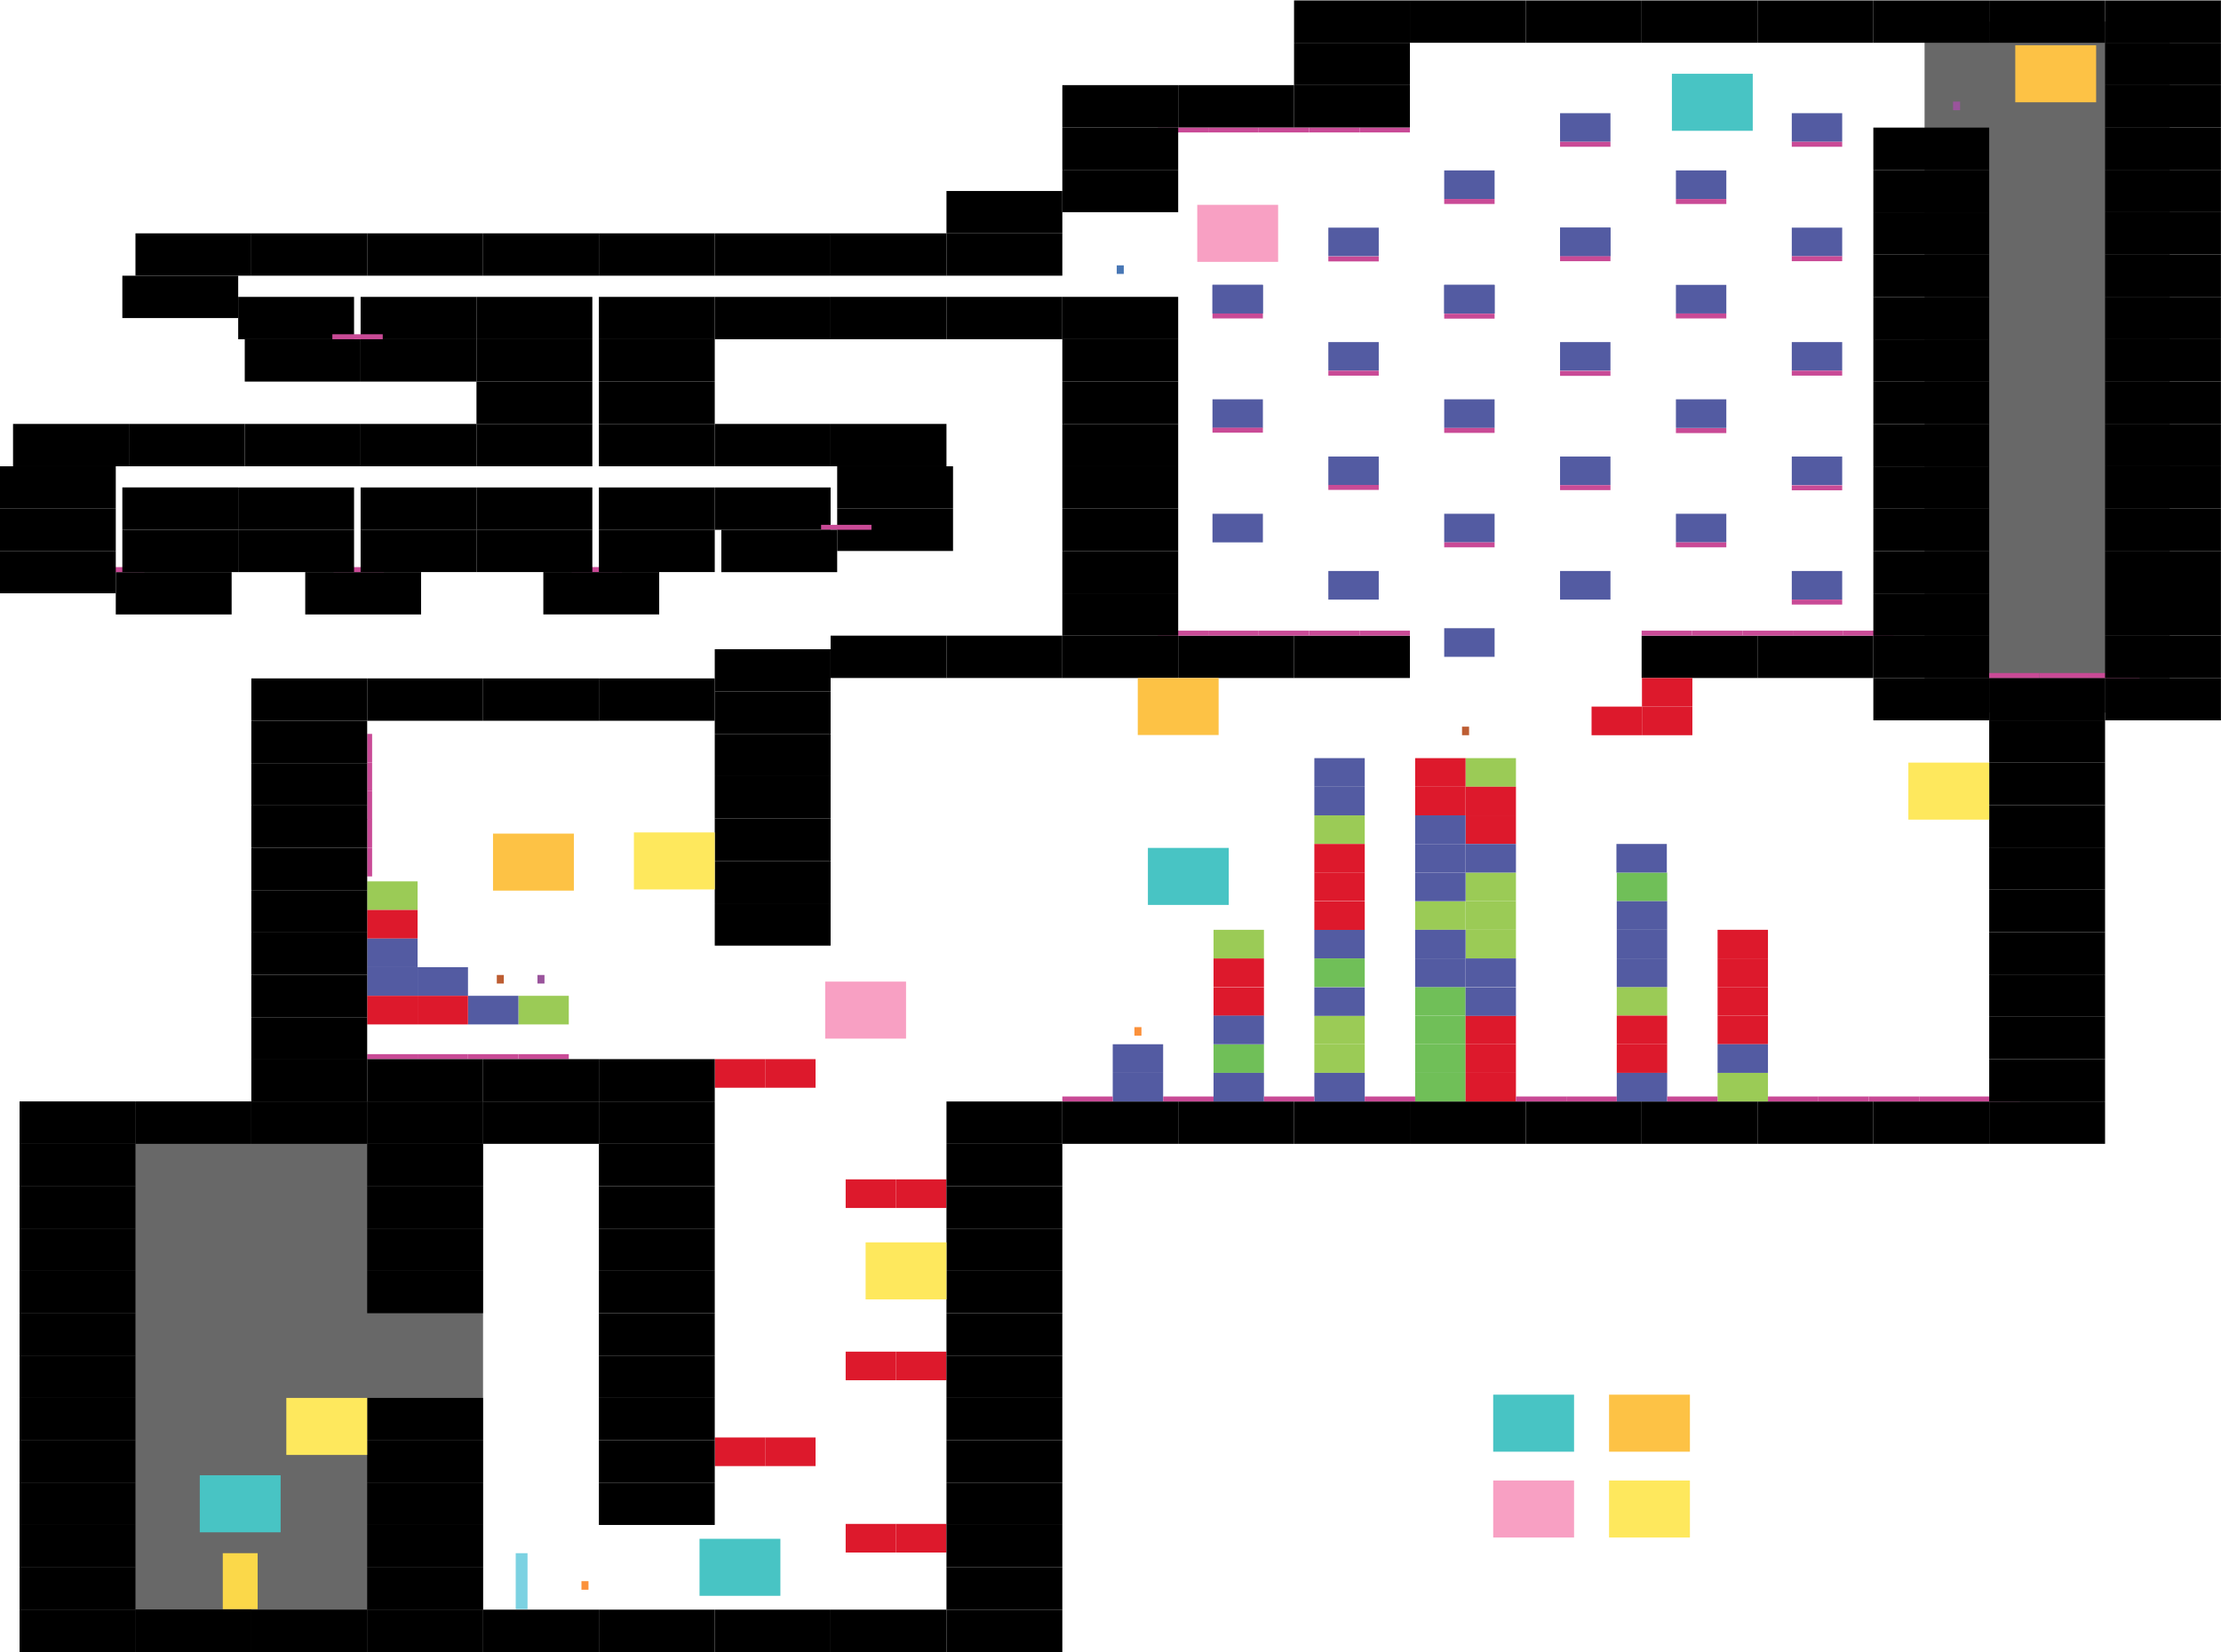
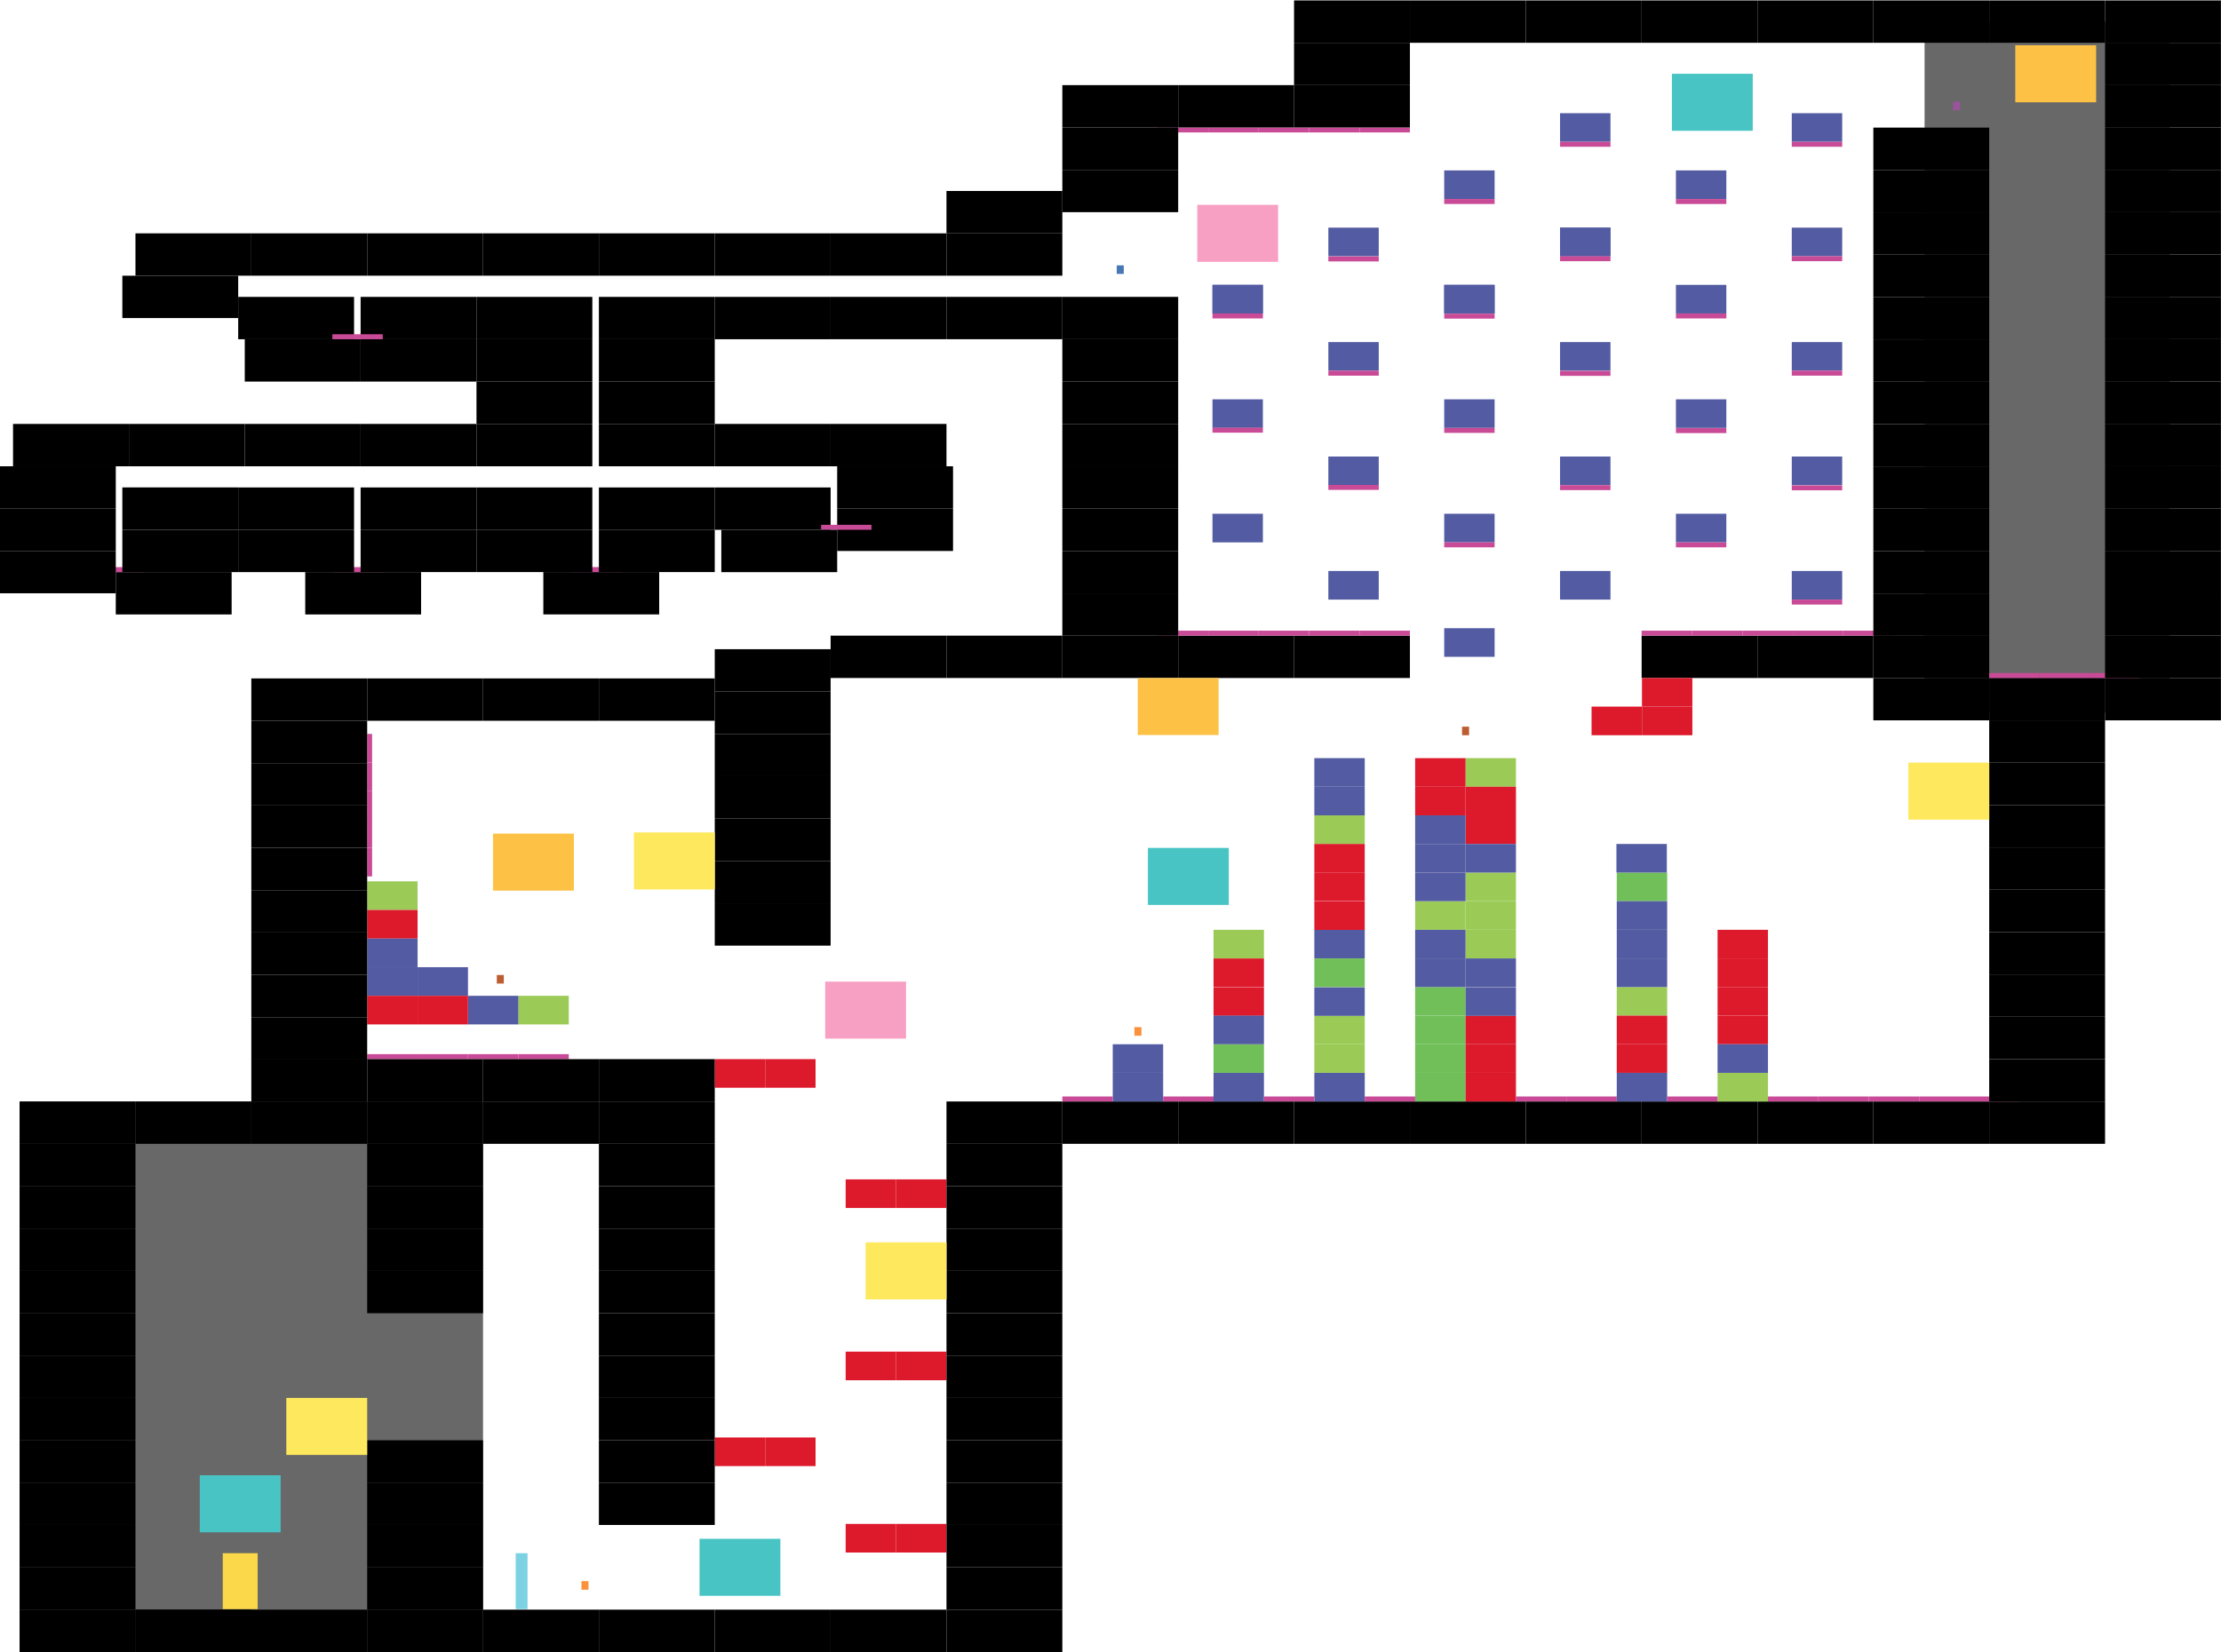
<svg xmlns="http://www.w3.org/2000/svg" version="1.1" id="Calque_1" x="0px" y="0px" width="16013.86px" height="11914.05px" viewBox="0 0 16013.86 11914.05" enable-background="new 0 0 16013.86 11914.05" xml:space="preserve">
  <rect id="shadows_5_" x="13876.548" y="155.802" fill="#686868" width="1767.389" height="4983.152" />
  <rect id="shadows_1_" x="141.341" y="7943.909" fill="#686868" width="3341.465" height="3970.409" />
  <rect id="groundcage1_27_" x="2647.439" y="11608.901" width="835.366" height="305.416" />
  <rect id="groundcage3" x="2647.439" y="11303.485" width="835.366" height="305.416" />
  <rect id="groundcage3_1_" x="2647.439" y="10998.069" width="835.366" height="305.416" />
  <rect id="groundcage3_2_" x="2647.439" y="10692.653" width="835.366" height="305.416" />
  <rect id="groundcage3_3_" x="2647.439" y="10387.237" width="835.366" height="305.416" />
-   <rect id="groundcage3_4_" x="2647.439" y="10081.821" width="835.366" height="305.416" />
  <rect id="groundcage3_9_" x="141.341" y="11303.485" width="835.366" height="305.416" />
  <rect id="groundcage3_8_" x="141.341" y="10998.069" width="835.366" height="305.416" />
  <rect id="groundcage3_7_" x="141.341" y="10692.653" width="835.366" height="305.416" />
  <rect id="groundcage3_6_" x="141.341" y="10387.237" width="835.366" height="305.416" />
  <rect id="groundcage3_5_" x="141.341" y="10081.821" width="835.366" height="305.416" />
  <rect id="groundcage3_14_" x="141.341" y="9776.405" width="835.366" height="305.416" />
  <rect id="groundcage3_13_" x="141.341" y="9470.989" width="835.366" height="305.416" />
  <rect id="groundcage3_12_" x="141.341" y="9165.573" width="835.366" height="305.416" />
  <rect id="groundcage3_11_" x="141.341" y="8860.157" width="835.366" height="305.416" />
  <rect id="groundcage3_10_" x="141.341" y="8554.741" width="835.366" height="305.416" />
  <rect id="groundcage3_15_" x="141.341" y="8249.325" width="835.366" height="305.416" />
  <rect id="groundcage1_3_" x="3482.806" y="11608.901" width="835.366" height="305.416" />
  <rect id="groundcage1_2_" x="4318.173" y="11608.901" width="835.366" height="305.416" />
  <rect id="groundcage4_1_" x="5153.539" y="11608.901" width="835.366" height="305.416" />
  <rect id="groundcage1_4_" x="5988.907" y="11608.901" width="835.366" height="305.416" />
  <rect id="groundcage1_13_" x="4318.173" y="10692.653" width="835.367" height="305.416" />
  <rect id="groundcage1_15_" x="6824.272" y="11608.901" width="835.364" height="305.416" />
  <rect id="groundcage1_25_" x="6824.272" y="7943.909" width="835.364" height="305.416" />
  <rect id="groundcage3_113_" x="4318.173" y="7943.909" width="835.366" height="305.416" />
  <rect id="platformcage3_2_" x="6460.858" y="10990.523" fill="#DD192C" width="363.413" height="206.352" />
  <rect id="platformcage3_1_" x="6097.445" y="10990.523" fill="#DD192C" width="363.413" height="206.352" />
  <rect id="platformcage3_6_" x="6460.858" y="9748.116" fill="#DD192C" width="363.412" height="206.352" />
  <rect id="platformcage3_5_" x="6097.444" y="9748.116" fill="#DD192C" width="363.413" height="206.352" />
  <rect id="platformcage3_7_" x="5516.953" y="10367.172" fill="#DD192C" width="363.413" height="206.352" />
  <rect id="platformcage3_3_" x="5153.539" y="10367.172" fill="#DD192C" width="363.413" height="206.352" />
  <rect id="platformcage3_8_" x="6460.856" y="8505.709" fill="#DD192C" width="363.413" height="206.352" />
  <rect id="platformcage3_4_" x="6097.442" y="8505.709" fill="#DD192C" width="363.414" height="206.352" />
  <rect id="platformcage3_15_" x="5516.953" y="7638.488" fill="#DD192C" width="363.413" height="206.352" />
  <rect id="platformcage3_14_" x="5153.539" y="7638.488" fill="#DD192C" width="363.413" height="206.352" />
  <rect id="groundcage2" x="3482.807" y="7943.909" width="835.365" height="305.416" />
  <rect id="groundcage1_48_" x="1812.073" y="11608.901" width="835.366" height="305.416" />
  <rect id="groundcage1_65_" x="976.707" y="11608.901" width="835.366" height="305.416" />
  <rect id="groundcage4_2_" x="976.707" y="11608.901" width="835.366" height="305.416" />
  <rect id="groundcage1_64_" x="141.341" y="11608.901" width="835.366" height="305.416" />
  <rect id="pillevolutionb_2_" x="4192.465" y="11403.377" fill="#FB913B" width="50.686" height="61.859" />
  <rect id="pillevolutionb_3_" x="8179.412" y="7407.712" fill="#FB913B" width="50.686" height="61.858" />
  <rect id="groundcage1_61_" x="7659.637" y="7943.909" width="835.367" height="305.416" />
  <rect id="groundcage4_3_" x="8495.004" y="7943.909" width="835.367" height="305.416" />
  <rect id="groundcage1_59_" x="9330.371" y="7943.909" width="835.366" height="305.416" />
  <rect id="groundcage1_58_" x="10165.737" y="7943.909" width="835.365" height="305.416" />
  <rect id="groundcage1_57_" x="11001.103" y="7943.909" width="835.367" height="305.416" />
  <rect id="groundcage1_46_" x="11836.466" y="7943.909" width="835.365" height="305.416" />
  <rect id="groundcage1_24_" x="12671.831" y="7943.909" width="835.367" height="305.416" />
  <rect id="groundcage1_11_" x="13507.198" y="7943.909" width="835.367" height="305.416" />
  <rect id="groundcage1_69_" x="14342.564" y="7943.909" width="835.367" height="305.416" />
  <rect id="platformcage1_12_" x="8749.873" y="7531.19" fill="#70BF58" width="363.414" height="206.351" />
  <rect id="platformcage2_26_" x="9476.701" y="7531.19" fill="#9BCB56" width="363.411" height="206.35" />
  <rect id="platformcage2_76_" x="9476.702" y="7324.84" fill="#9BCB56" width="363.412" height="206.351" />
  <rect id="platformcage2_1_" x="9476.7" y="5880.378" fill="#9BCB56" width="363.41" height="206.353" />
  <rect id="platformcage2_33_" x="10566.94" y="6705.783" fill="#9BCB56" width="363.41" height="206.354" />
  <rect id="platformcage2_32_" x="10566.938" y="6499.433" fill="#9BCB56" width="363.412" height="206.351" />
  <rect id="platformcage2_31_" x="10566.94" y="6293.081" fill="#9BCB56" width="363.414" height="206.352" />
  <rect id="platformcage2_6_" x="10566.94" y="5467.675" fill="#9BCB56" width="363.414" height="206.352" />
  <rect id="platformcage1_90_" x="10203.526" y="7531.19" fill="#70BF58" width="363.414" height="206.354" />
  <rect id="platformcage1_4_" x="10203.526" y="7737.552" fill="#70BF58" width="363.412" height="206.354" />
  <rect id="platformcage1_89_" x="10203.526" y="7324.84" fill="#70BF58" width="363.414" height="206.351" />
  <rect id="platformcage1_28_" x="10203.526" y="7118.489" fill="#70BF58" width="363.414" height="206.351" />
  <rect id="platformcage2_38_" x="10203.526" y="6499.433" fill="#9BCB56" width="363.412" height="206.351" />
  <rect id="platformcage2_9_" x="12383.997" y="7737.554" fill="#9BCB56" width="363.412" height="206.35" />
  <rect id="platformcage2_21_" x="11657.172" y="7118.494" fill="#9BCB56" width="363.415" height="206.353" />
  <rect id="platformcage1_59_" x="11657.172" y="6293.087" fill="#70BF58" width="363.415" height="206.352" />
  <rect id="platformcage4_7_" x="8023.049" y="7737.552" fill="#535BA2" width="363.414" height="206.354" />
  <rect id="platformcage4_13_" x="8023.049" y="7531.199" fill="#535BA2" width="363.414" height="206.353" />
  <rect id="platformcage3_19_" x="8749.873" y="6912.138" fill="#DD192C" width="363.414" height="206.352" />
  <rect id="platformcage3_12_" x="8749.873" y="7119.99" fill="#DD192C" width="363.414" height="206.353" />
  <rect id="platformcage2_5_" x="8749.873" y="6705.784" fill="#9BCB56" width="363.414" height="206.354" />
  <rect id="platformcage4_20_" x="8749.873" y="7324.84" fill="#535BA2" width="363.414" height="206.353" />
  <rect id="platformcage4_21_" x="8749.873" y="7737.552" fill="#535BA2" width="363.414" height="206.354" />
  <rect id="platformcage4_22_" x="9476.697" y="7119.991" fill="#535BA2" width="363.413" height="206.352" />
  <rect id="platformcage4_23_" x="9476.7" y="7737.552" fill="#535BA2" width="363.414" height="206.354" />
  <rect id="platformcage4_24_" x="9476.702" y="6705.784" fill="#535BA2" width="363.412" height="206.353" />
  <rect id="platformcage1_1_" x="9476.7" y="6912.138" fill="#70BF58" width="363.414" height="206.352" />
  <rect id="platformcage3_11_" x="9476.702" y="6292.329" fill="#DD192C" width="363.412" height="206.353" />
  <rect id="platformcage3_10_" x="9476.702" y="6500.183" fill="#DD192C" width="363.412" height="206.352" />
  <rect id="platformcage3_9_" x="9476.702" y="6086.731" fill="#DD192C" width="363.412" height="206.353" />
  <rect id="platformcage3_16_" x="10203.524" y="5467.675" fill="#DD192C" width="363.414" height="206.352" />
  <rect id="platformcage3_17_" x="10203.524" y="5674.026" fill="#DD192C" width="363.414" height="206.352" />
  <rect id="platformcage3_18_" x="10566.94" y="5674.026" fill="#DD192C" width="363.412" height="206.352" />
  <rect id="platformcage3_20_" x="10566.94" y="5880.378" fill="#DD192C" width="363.412" height="206.352" />
  <rect id="platformcage3_26_" x="12383.997" y="6705.79" fill="#DD192C" width="363.414" height="206.353" />
  <rect id="platformcage3_25_" x="12383.997" y="6912.142" fill="#DD192C" width="363.414" height="206.353" />
  <rect id="platformcage3_28_" x="11657.172" y="7324.849" fill="#DD192C" width="363.415" height="206.353" />
  <rect id="platformcage3_29_" x="12383.997" y="7324.849" fill="#DD192C" width="363.414" height="206.353" />
  <rect id="platformcage3_30_" x="12383.995" y="7118.495" fill="#DD192C" width="363.414" height="206.352" />
  <rect id="platformcage3_27_" x="11657.172" y="7531.2" fill="#DD192C" width="363.415" height="206.353" />
  <rect id="platformcage3_22_" x="10566.94" y="7324.84" fill="#DD192C" width="363.412" height="206.353" />
  <rect id="platformcage3_23_" x="10566.937" y="7531.188" fill="#DD192C" width="363.414" height="206.354" />
  <rect id="platformcage3_24_" x="10566.94" y="7737.552" fill="#DD192C" width="363.412" height="206.354" />
  <rect id="platformcage4_25_" x="9476.697" y="5674.026" fill="#535BA2" width="363.413" height="206.352" />
  <rect id="platformcage4_28_" x="10203.526" y="5880.378" fill="#535BA2" width="363.414" height="206.353" />
  <rect id="platformcage4_29_" x="10203.524" y="6086.731" fill="#535BA2" width="363.414" height="206.353" />
  <rect id="platformcage4_46_" x="11657.172" y="6499.438" fill="#535BA2" width="363.415" height="206.352" />
  <rect id="platformcage4_45_" x="11657.168" y="6705.79" fill="#535BA2" width="363.417" height="206.353" />
  <rect id="platformcage4_63_" x="11654.753" y="6086.729" fill="#535BA2" width="363.416" height="206.353" />
  <rect id="platformcage4_47_" x="11657.172" y="6912.142" fill="#535BA2" width="363.415" height="206.352" />
  <rect id="platformcage4_32_" x="10203.524" y="6705.784" fill="#535BA2" width="363.414" height="206.353" />
  <rect id="platformcage4_31_" x="10203.526" y="6293.081" fill="#535BA2" width="363.414" height="206.352" />
  <rect id="platformcage4_33_" x="10203.526" y="6912.138" fill="#535BA2" width="363.414" height="206.352" />
  <rect id="platformcage4_34_" x="10566.94" y="6912.138" fill="#535BA2" width="363.412" height="206.352" />
  <rect id="platformcage4_35_" x="10566.937" y="7119.991" fill="#535BA2" width="363.414" height="206.352" />
  <rect id="platformcage4_30_" x="10566.938" y="6086.731" fill="#535BA2" width="363.412" height="206.353" />
  <rect id="platformcage4_48_" x="11657.168" y="7737.552" fill="#535BA2" width="363.417" height="206.352" />
  <rect id="platformcage4_49_" x="12383.995" y="7531.2" fill="#535BA2" width="363.414" height="206.353" />
  <rect id="platformcage4_26_" x="9476.697" y="5467.675" fill="#535BA2" width="363.413" height="206.352" />
  <rect id="spadesdown" x="7659.637" y="7907.922" fill="#C94A96" width="363.412" height="35.983" />
  <rect id="spadesdown_1_" x="8386.463" y="7907.926" fill="#C94A96" width="363.41" height="35.983" />
  <rect id="spadesdown_2_" x="9113.287" y="7907.922" fill="#C94A96" width="363.411" height="35.983" />
  <rect id="spadesdown_3_" x="9840.114" y="7907.922" fill="#C94A96" width="363.412" height="35.983" />
  <rect id="spadesdown_4_" x="10930.351" y="7907.921" fill="#C94A96" width="363.41" height="35.982" />
  <rect id="spadesdown_5_" x="11293.763" y="7907.921" fill="#C94A96" width="363.412" height="35.982" />
  <rect id="spadesdown_6_" x="12020.586" y="7907.921" fill="#C94A96" width="363.409" height="35.982" />
  <rect id="spadesdown_7_" x="12747.411" y="7907.921" fill="#C94A96" width="363.41" height="35.982" />
  <rect id="spadesdown_8_" x="13110.825" y="7907.921" fill="#C94A96" width="363.41" height="35.982" />
  <rect id="spadesdown_9_" x="13474.243" y="7907.921" fill="#C94A96" width="363.41" height="35.982" />
  <rect id="spadesdown_29_" x="13837.654" y="7907.921" fill="#C94A96" width="363.41" height="35.982" />
  <rect id="spadesdown_30_" x="14201.065" y="7907.921" fill="#C94A96" width="363.41" height="35.982" />
  <rect id="end_2_" x="1606.369" y="11201.696" fill="#FBD849" width="251.266" height="403.363" />
-   <rect id="pillevolutiond_1_" x="3875.146" y="7031.613" fill="#9A549C" width="50.684" height="61.855" />
  <rect id="groundcage1_131_" x="5153.534" y="6514.558" width="835.364" height="305.418" />
  <rect id="groundcage3_114_" x="5153.533" y="4987.476" width="835.364" height="305.418" />
  <rect id="platformcage2_11_" x="3737.68" y="7181.797" fill="#9BCB56" width="363.412" height="206.352" />
  <rect id="platformcage2_49_" x="2647.438" y="6356.385" fill="#9BCB56" width="363.416" height="206.355" />
  <rect id="pillevolutionb_4_" x="3582.039" y="7031.611" fill="#BD5D32" width="50.686" height="61.857" />
  <rect id="platformcage4_50_" x="3374.264" y="7181.793" fill="#535BA2" width="363.415" height="206.354" />
  <rect id="platformcage4_27_" x="3010.85" y="6975.441" fill="#535BA2" width="363.414" height="206.352" />
  <rect id="platformcage4_53_" x="2647.436" y="6975.441" fill="#535BA2" width="363.414" height="206.352" />
  <rect id="platformcage3_31_" x="2647.44" y="6562.74" fill="#DD192C" width="363.412" height="206.354" />
  <rect id="platformcage3_32_" x="2647.44" y="7181.797" fill="#DD192C" width="363.412" height="206.354" />
  <rect id="platformcage3_33_" x="3010.848" y="7181.797" fill="#DD192C" width="363.412" height="206.354" />
  <rect id="platformcage4_51_" x="2647.438" y="6769.09" fill="#535BA2" width="363.414" height="206.352" />
  <rect id="spadesdown_24_" x="3374.263" y="7602.506" fill="#C94A96" width="363.412" height="35.982" />
  <rect id="spadesdown_23_" x="3737.677" y="7602.504" fill="#C94A96" width="363.411" height="35.984" />
  <rect id="spadesdown_28_" x="2647.438" y="7602.506" fill="#C94A96" width="363.412" height="35.982" />
  <rect id="spadesdown_27_" x="3010.852" y="7602.504" fill="#C94A96" width="363.411" height="35.984" />
  <rect id="spadesleft_1_" x="2647.44" y="6114.4" fill="#C94A96" width="35.59" height="206.354" />
  <rect id="spadesleft_2_" x="2647.44" y="5908.048" fill="#C94A96" width="35.59" height="206.353" />
  <rect id="spadesleft_4_" x="2647.44" y="5705.6" fill="#C94A96" width="35.59" height="206.354" />
  <rect id="spadesleft_3_" x="2647.44" y="5499.246" fill="#C94A96" width="35.59" height="206.354" />
  <rect id="spadesleft_5_" x="2647.44" y="5292.893" fill="#C94A96" width="35.59" height="206.354" />
  <rect id="groundcage1_126_" x="11836.461" y="4584.333" width="835.364" height="305.416" />
  <rect id="groundcage4_4_" x="9330.359" y="4584.333" width="835.366" height="305.416" />
  <rect id="groundcage1_124_" x="8494.994" y="4584.333" width="835.364" height="305.416" />
  <rect id="groundcage1_123_" x="7659.627" y="4584.333" width="835.366" height="305.416" />
  <rect id="groundcage1_122_" x="12671.824" y="4584.333" width="835.365" height="305.416" />
  <rect id="platformcage4_62_" x="9577.607" y="4117.987" fill="#535BA2" width="363.414" height="206.352" />
  <rect id="platformcage4_61_" x="10412.977" y="3705.283" fill="#535BA2" width="363.412" height="206.352" />
  <rect id="platformcage4_60_" x="8742.242" y="3705.283" fill="#535BA2" width="363.414" height="206.352" />
  <rect id="platformcage4_59_" x="10412.977" y="2054.471" fill="#535BA2" width="363.412" height="206.352" />
  <rect id="platformcage4_58_" x="8742.242" y="2054.471" fill="#535BA2" width="363.414" height="206.352" />
  <rect id="platformcage4_57_" x="9577.607" y="3292.58" fill="#535BA2" width="363.414" height="206.352" />
  <rect id="platformcage4_56_" x="8742.242" y="2879.877" fill="#535BA2" width="363.414" height="206.351" />
  <rect id="platformcage4_55_" x="10412.977" y="2879.877" fill="#535BA2" width="363.412" height="206.351" />
  <rect id="platformcage4_54_" x="9577.607" y="2467.174" fill="#535BA2" width="363.414" height="206.352" />
  <rect id="platformcage4_52_" x="10412.975" y="1229.064" fill="#535BA2" width="363.414" height="206.352" />
  <rect id="platformcage4_44_" x="8742.242" y="2054.471" fill="#535BA2" width="363.412" height="206.352" />
  <rect id="platformcage4_43_" x="10412.975" y="2054.471" fill="#535BA2" width="363.414" height="206.352" />
  <rect id="platformcage4_42_" x="9577.607" y="1641.768" fill="#535BA2" width="363.413" height="206.352" />
  <rect id="platformcage4_41_" x="11248.342" y="4117.987" fill="#535BA2" width="363.413" height="206.352" />
  <rect id="platformcage4_40_" x="12083.71" y="3705.283" fill="#535BA2" width="363.418" height="206.352" />
  <rect id="platformcage4_39_" x="11248.342" y="3292.58" fill="#535BA2" width="363.413" height="206.352" />
  <rect id="platformcage4_38_" x="12083.71" y="2879.877" fill="#535BA2" width="363.418" height="206.351" />
  <rect id="platformcage4_37_" x="11248.342" y="2467.174" fill="#535BA2" width="363.413" height="206.352" />
  <rect id="platformcage4_36_" x="12919.074" y="4117.987" fill="#535BA2" width="363.414" height="206.352" />
  <rect id="platformcage4_19_" x="12919.074" y="3292.58" fill="#535BA2" width="363.414" height="206.352" />
  <rect id="platformcage4_18_" x="12919.074" y="2467.174" fill="#535BA2" width="363.414" height="206.352" />
  <rect id="platformcage4_17_" x="12083.71" y="2054.471" fill="#535BA2" width="363.418" height="206.352" />
  <rect id="platformcage4_15_" x="11248.342" y="1641.768" fill="#535BA2" width="363.413" height="206.352" />
  <rect id="platformcage4_14_" x="11248.344" y="1641.768" fill="#535BA2" width="363.413" height="206.352" />
  <rect id="platformcage4_12_" x="12083.713" y="1229.064" fill="#535BA2" width="363.415" height="206.352" />
  <rect id="platformcage4_16_" x="11248.344" y="816.361" fill="#535BA2" width="363.413" height="206.352" />
  <rect id="platformcage4_11_" x="12919.086" y="816.361" fill="#535BA2" width="363.41" height="206.352" />
  <rect id="groundcage2_31_" x="7659.626" y="1224.757" width="835.367" height="305.416" />
  <rect id="groundcage3_89_" x="6824.26" y="1377.466" width="835.367" height="305.416" />
  <rect id="groundcage3_87_" x="9330.357" y="308.509" width="835.366" height="305.416" />
  <rect id="groundcage1_91_" x="13507.19" y="920.281" width="835.365" height="305.416" />
  <rect id="groundcage1_97_" x="13507.19" y="4584.333" width="835.365" height="305.416" />
  <rect id="groundcage1_100_" x="15177.928" y="4889.749" width="835.366" height="305.416" />
  <rect id="groundcage2_12_" x="13507.19" y="4889.749" width="835.365" height="305.416" />
  <rect id="groundcage4_5_" x="14342.56" y="4889.749" width="835.365" height="305.416" />
  <rect id="spadesdown_26_" x="14342.561" y="4853.954" fill="#C94A96" width="361.508" height="35.795" />
  <rect id="spadesdown_25_" x="14704.068" y="4853.954" fill="#C94A96" width="361.508" height="35.795" />
  <rect id="spadesdown_22_" x="15065.576" y="4853.954" fill="#C94A96" width="361.51" height="35.795" />
  <rect id="pillevolutiond_4_" x="14081.887" y="732.883" fill="#9A549C" width="50.684" height="61.855" />
  <rect id="spadesdown_21_" x="9802.312" y="4548.351" fill="#C94A96" width="363.413" height="35.982" />
  <rect id="spadesdown_20_" x="9438.898" y="4548.351" fill="#C94A96" width="363.413" height="35.982" />
  <rect id="spadesdown_19_" x="9075.486" y="4548.351" fill="#C94A96" width="363.413" height="35.982" />
  <rect id="spadesdown_18_" x="8712.072" y="4548.351" fill="#C94A96" width="363.413" height="35.982" />
  <rect id="spadesdown_17_" x="8348.66" y="4548.351" fill="#C94A96" width="363.413" height="35.982" />
  <rect id="spadesdown_16_" x="11836.461" y="4548.351" fill="#C94A96" width="363.411" height="35.982" />
  <rect id="spadesdown_15_" x="12199.871" y="4548.351" fill="#C94A96" width="363.413" height="35.985" />
  <rect id="spadesdown_13_" x="12563.283" y="4548.351" fill="#C94A96" width="363.413" height="35.982" />
  <rect id="spadesdown_12_" x="12926.697" y="4548.351" fill="#C94A96" width="363.413" height="35.982" />
  <rect id="spadesdown_11_" x="13290.109" y="4548.351" fill="#C94A96" width="363.413" height="35.982" />
  <rect id="spadesup_1_" x="10412.977" y="3911.635" fill="#C94A96" width="363.412" height="35.792" />
  <rect id="spadesup_4_" x="8742.242" y="3084.635" fill="#C94A96" width="363.414" height="35.792" />
  <rect id="spadesup_3_" x="9577.607" y="3497.338" fill="#C94A96" width="363.414" height="35.792" />
  <rect id="spadesup_6_" x="8742.242" y="2260.822" fill="#C94A96" width="363.414" height="35.792" />
  <rect id="spadesup_5_" x="9577.607" y="2673.525" fill="#C94A96" width="363.414" height="35.792" />
  <rect id="spadesup_8_" x="10412.977" y="3086.229" fill="#C94A96" width="363.412" height="35.792" />
  <rect id="platformcage4_64_" x="10412.977" y="4530.69" fill="#535BA2" width="363.412" height="206.352" />
  <rect id="spadesup_7_" x="11248.342" y="3498.932" fill="#C94A96" width="363.413" height="35.792" />
  <rect id="spadesup_10_" x="12083.711" y="3911.635" fill="#C94A96" width="363.411" height="35.792" />
  <rect id="spadesup_9_" x="12919.074" y="4324.339" fill="#C94A96" width="363.413" height="35.791" />
  <rect id="spadesup_15_" x="9577.609" y="1849.525" fill="#C94A96" width="363.413" height="35.792" />
  <rect id="spadesup_14_" x="10412.977" y="2262.229" fill="#C94A96" width="363.414" height="35.792" />
  <rect id="spadesup_13_" x="11248.342" y="2674.932" fill="#C94A96" width="363.413" height="35.792" />
  <rect id="spadesup_12_" x="12083.71" y="3087.635" fill="#C94A96" width="363.412" height="35.792" />
  <rect id="spadesup_11_" x="12919.074" y="3500.338" fill="#C94A96" width="363.413" height="35.792" />
  <rect id="spadesup_19_" x="10412.977" y="1435.231" fill="#C94A96" width="363.414" height="35.792" />
  <rect id="spadesup_18_" x="11248.342" y="1847.934" fill="#C94A96" width="363.413" height="35.792" />
  <rect id="spadesup_16_" x="12919.074" y="2673.34" fill="#C94A96" width="363.413" height="35.793" />
  <rect id="spadesup_21_" x="11248.342" y="1022.713" fill="#C94A96" width="363.413" height="35.792" />
  <rect id="spadesup_20_" x="12083.711" y="1435.416" fill="#C94A96" width="363.411" height="35.792" />
  <rect id="spadesup_22_" x="12919.086" y="1022.713" fill="#C94A96" width="363.41" height="35.792" />
  <rect id="spadesup_23_" x="8348.662" y="919.341" fill="#C94A96" width="363.412" height="35.792" />
  <rect id="spadesup_24_" x="8712.074" y="919.341" fill="#C94A96" width="363.412" height="35.792" />
  <rect id="spadesup_26_" x="9075.487" y="919.341" fill="#C94A96" width="363.412" height="35.792" />
  <rect id="spadesup_25_" x="9438.9" y="919.341" fill="#C94A96" width="363.412" height="35.792" />
  <rect id="spadesup_27_" x="9802.312" y="919.341" fill="#C94A96" width="363.412" height="35.792" />
  <rect id="groundcage3_88_" x="7659.626" y="919.341" width="835.367" height="305.416" />
  <rect id="platformcage4_10_" x="12919.074" y="1641.768" fill="#535BA2" width="363.414" height="206.352" />
  <rect id="spadesup_33_" x="12919.074" y="1847.934" fill="#C94A96" width="363.413" height="35.792" />
  <rect id="spadesup_17_" x="12083.714" y="2260.822" fill="#C94A96" width="363.414" height="35.792" />
  <rect id="groundcage1_83_" x="7659.627" y="2141.005" width="835.365" height="305.416" />
  <rect id="platformcage3_36_" x="11475.465" y="5096.102" fill="#DD192C" width="363.414" height="206.352" />
  <rect id="platformcage3_35_" x="11838.881" y="5096.102" fill="#DD192C" width="363.413" height="206.352" />
  <rect id="platformcage3_37_" x="11838.881" y="4889.749" fill="#DD192C" width="363.413" height="206.352" />
  <rect id="pillevolutiona_1_" x="8051.965" y="1913.729" fill="#4877B5" width="50.686" height="61.854" />
  <rect id="groundcage1_275_" x="1717.468" y="2141.167" width="835.366" height="305.416" />
  <rect id="groundcage3_112_" x="882.102" y="1988.46" width="835.367" height="305.417" />
  <rect id="groundcage1_274_" x="2600.131" y="2446.583" width="835.368" height="305.416" />
  <rect id="groundcage1_273_" x="2600.131" y="2141.168" width="835.368" height="305.415" />
  <rect id="groundcage1_268_" x="1764.764" y="2446.583" width="835.366" height="305.416" />
  <rect id="spadesdown_35_" x="2396.268" y="2410.6" fill="#C94A96" width="363.413" height="35.984" />
  <rect id="groundcage1_267_" x="3435.498" y="2141.17" width="835.367" height="305.416" />
  <rect id="groundcage1_261_" x="4318.161" y="2141.172" width="835.367" height="305.415" />
  <rect id="groundcage1_265_" x="5153.528" y="2141.171" width="835.367" height="305.416" />
  <rect id="groundcage1_113_" x="6824.26" y="2141.005" width="835.368" height="305.416" />
  <rect id="groundcage1_1_" x="5988.896" y="2141.005" width="835.367" height="305.416" />
  <rect id="groundcage3_110_" x="3435.497" y="2446.585" width="835.367" height="305.416" />
  <rect id="groundcage3_111_" x="4318.16" y="2446.587" width="835.367" height="305.416" />
  <rect id="groundcage1_287_" x="3435.497" y="3057.417" width="835.367" height="305.416" />
  <rect id="groundcage4_6_" x="3435.497" y="3515.537" width="835.367" height="305.416" />
  <rect id="groundcage1_288_" x="4318.16" y="3515.537" width="835.367" height="305.416" />
  <rect id="groundcage1_296_" x="1717.467" y="3515.537" width="835.367" height="305.416" />
  <rect id="groundcage1_294_" x="2600.13" y="3515.537" width="835.367" height="305.416" />
  <rect id="groundcage1_292_" x="834.803" y="4126.04" width="835.368" height="305.415" />
  <rect id="spadesdown_33_" x="678.236" y="4090.058" fill="#C94A96" width="363.413" height="35.982" />
  <rect id="groundcage1_330_" x="2200.803" y="4126.04" width="835.367" height="305.415" />
  <rect id="spadesdown_32_" x="2405.098" y="4090.058" fill="#C94A96" width="363.413" height="35.982" />
  <rect id="groundcage3_109_" x="-0.564" y="3362.833" width="835.366" height="305.416" />
  <rect id="groundcage4_7_" x="882.1" y="3515.213" width="835.367" height="305.415" />
  <rect id="groundcage1_337_" x="3917.517" y="4125.759" width="835.368" height="305.415" />
  <rect id="spadesdown_31_" x="4121.812" y="4089.776" fill="#C94A96" width="363.413" height="35.982" />
  <rect id="groundcage1_129_" x="5153.526" y="3515.542" width="835.367" height="305.416" />
  <rect id="groundcage3_108_" x="6036.189" y="3668.251" width="835.367" height="305.415" />
  <rect id="spadesdown_34_" x="5920.172" y="3784.975" fill="#C94A96" width="363.414" height="35.983" />
  <rect id="pillevolutionb_7_" x="10541.596" y="5240.596" fill="#BD5D32" width="50.686" height="61.857" />
  <rect id="groundcage3_19_" x="2647.439" y="9165.573" width="835.366" height="305.416" />
  <rect id="groundcage3_18_" x="2647.439" y="8860.157" width="835.366" height="305.416" />
  <rect id="groundcage3_17_" x="2647.439" y="8554.741" width="835.366" height="305.416" />
  <rect id="groundcage3_16_" x="2647.439" y="8249.325" width="835.366" height="305.416" />
  <rect id="groundcage3_23_" x="4318.173" y="10387.237" width="835.367" height="305.416" />
  <rect id="groundcage3_22_" x="4318.173" y="10081.821" width="835.367" height="305.416" />
  <rect id="groundcage3_21_" x="4318.173" y="9776.405" width="835.367" height="305.416" />
  <rect id="groundcage3_20_" x="4318.173" y="9470.989" width="835.367" height="305.416" />
  <rect id="groundcage3_27_" x="4318.173" y="9165.573" width="835.367" height="305.416" />
  <rect id="groundcage3_26_" x="4318.173" y="8860.157" width="835.367" height="305.416" />
  <rect id="groundcage3_25_" x="4318.173" y="8554.741" width="835.367" height="305.416" />
  <rect id="groundcage3_24_" x="4318.173" y="8249.325" width="835.367" height="305.416" />
  <rect id="groundcage3_31_" x="6824.271" y="11303.485" width="835.365" height="305.416" />
  <rect id="groundcage3_30_" x="6824.271" y="10998.069" width="835.365" height="305.416" />
  <rect id="groundcage3_29_" x="6824.271" y="10692.653" width="835.365" height="305.416" />
  <rect id="groundcage3_28_" x="6824.271" y="10387.237" width="835.365" height="305.416" />
  <rect id="groundcage3_35_" x="6824.271" y="10081.821" width="835.365" height="305.416" />
  <rect id="groundcage3_34_" x="6824.271" y="9776.405" width="835.365" height="305.416" />
  <rect id="groundcage3_33_" x="6824.271" y="9470.989" width="835.365" height="305.416" />
  <rect id="groundcage3_32_" x="6824.271" y="9165.573" width="835.365" height="305.416" />
  <rect id="groundcage3_38_" x="6824.271" y="8860.157" width="835.365" height="305.416" />
  <rect id="groundcage3_37_" x="6824.271" y="8554.741" width="835.365" height="305.416" />
  <rect id="groundcage3_36_" x="6824.271" y="8249.325" width="835.365" height="305.416" />
  <rect id="groundcage1_7_" x="3482.807" y="7638.488" width="835.365" height="305.416" />
  <rect id="groundcage1_8_" x="4318.173" y="7638.488" width="835.365" height="305.416" />
  <rect id="groundcage1_10_" x="1812.073" y="7638.488" width="835.365" height="305.416" />
  <rect id="groundcage1_9_" x="2647.441" y="7638.488" width="835.365" height="305.416" />
  <rect id="characterstart_4_" x="3718.422" y="11201.695" fill="#7CD2E2" width="85.194" height="403.363" />
  <rect id="groundcage3_48_" x="1812.073" y="7336.064" width="835.366" height="305.416" />
  <rect id="groundcage3_47_" x="1812.073" y="7030.648" width="835.366" height="305.416" />
  <rect id="groundcage3_46_" x="1812.073" y="6725.232" width="835.366" height="305.416" />
  <rect id="groundcage3_45_" x="1812.073" y="6419.816" width="835.366" height="305.416" />
  <rect id="groundcage3_44_" x="1812.073" y="6114.4" width="835.366" height="305.416" />
  <rect id="groundcage3_43_" x="1812.073" y="5808.984" width="835.366" height="305.416" />
  <rect id="groundcage3_42_" x="1812.073" y="5503.568" width="835.366" height="305.416" />
  <rect id="groundcage3_41_" x="1812.073" y="5198.152" width="835.366" height="305.416" />
  <rect id="groundcage3_51_" x="5153.531" y="6209.142" width="835.367" height="305.416" />
  <rect id="groundcage3_50_" x="5153.531" y="5903.726" width="835.367" height="305.416" />
  <rect id="groundcage3_49_" x="5153.531" y="5598.31" width="835.367" height="305.416" />
  <rect id="groundcage3_39_" x="5153.531" y="5292.894" width="835.367" height="305.416" />
  <rect id="groundcage3_57_" x="14342.564" y="7638.493" width="835.366" height="305.416" />
  <rect id="groundcage3_56_" x="14342.564" y="7333.077" width="835.366" height="305.416" />
  <rect id="groundcage3_55_" x="14342.564" y="7027.661" width="835.366" height="305.416" />
  <rect id="groundcage3_54_" x="14342.564" y="6722.245" width="835.366" height="305.416" />
  <rect id="groundcage3_53_" x="14342.564" y="6416.829" width="835.366" height="305.416" />
  <rect id="groundcage3_52_" x="14342.564" y="6111.413" width="835.366" height="305.416" />
  <rect id="groundcage3_60_" x="14342.564" y="5805.997" width="835.366" height="305.416" />
  <rect id="groundcage3_59_" x="14342.564" y="5500.581" width="835.366" height="305.416" />
  <rect id="groundcage3_58_" x="14342.564" y="5195.165" width="835.366" height="305.416" />
  <rect id="groundcage3_66_" x="15177.928" y="4584.333" width="835.366" height="305.416" />
  <rect id="groundcage3_65_" x="15177.928" y="4278.917" width="835.366" height="305.416" />
  <rect id="groundcage3_64_" x="15177.928" y="3973.5" width="835.366" height="305.416" />
  <rect id="groundcage3_63_" x="15177.928" y="3668.084" width="835.366" height="305.416" />
  <rect id="groundcage3_62_" x="15177.928" y="3362.668" width="835.366" height="305.416" />
  <rect id="groundcage3_61_" x="15177.928" y="3057.252" width="835.366" height="305.416" />
  <rect id="groundcage3_72_" x="15177.928" y="2751.837" width="835.366" height="305.416" />
  <rect id="groundcage3_71_" x="15177.928" y="2446.421" width="835.366" height="305.416" />
  <rect id="groundcage3_70_" x="15177.928" y="2141.005" width="835.366" height="305.416" />
  <rect id="groundcage3_69_" x="15177.928" y="1835.589" width="835.366" height="305.416" />
  <rect id="groundcage3_68_" x="15177.928" y="1530.173" width="835.366" height="305.416" />
  <rect id="groundcage3_67_" x="15177.928" y="1224.757" width="835.366" height="305.416" />
  <rect id="groundcage3_75_" x="15177.928" y="919.341" width="835.366" height="305.416" />
  <rect id="groundcage3_74_" x="15177.928" y="613.925" width="835.366" height="305.416" />
  <rect id="groundcage3_73_" x="15177.928" y="308.509" width="835.366" height="305.416" />
  <rect id="groundcage3_81_" x="13507.189" y="4279.857" width="835.366" height="305.416" />
  <rect id="groundcage3_80_" x="13507.189" y="3974.441" width="835.366" height="305.416" />
  <rect id="groundcage3_79_" x="13507.189" y="3669.025" width="835.366" height="305.416" />
  <rect id="groundcage3_78_" x="13507.189" y="3363.609" width="835.366" height="305.416" />
  <rect id="groundcage3_77_" x="13507.189" y="3058.193" width="835.366" height="305.416" />
  <rect id="groundcage3_76_" x="13507.189" y="2752.777" width="835.366" height="305.416" />
  <rect id="groundcage3_84_" x="13507.189" y="2447.361" width="835.366" height="305.416" />
  <rect id="groundcage3_83_" x="13507.189" y="2141.945" width="835.366" height="305.416" />
  <rect id="groundcage3_82_" x="13507.189" y="1836.529" width="835.366" height="305.416" />
  <rect id="groundcage3_86_" x="13507.189" y="1531.113" width="835.366" height="305.416" />
  <rect id="groundcage3_85_" x="13507.189" y="1225.697" width="835.366" height="305.416" />
  <rect id="groundcage3_92_" x="7659.626" y="3057.415" width="835.366" height="305.416" />
  <rect id="groundcage3_91_" x="7659.626" y="2751.999" width="835.366" height="305.416" />
  <rect id="groundcage3_90_" x="7659.626" y="2446.583" width="835.366" height="305.416" />
  <rect id="groundcage3_95_" x="7659.626" y="3973.663" width="835.366" height="305.416" />
  <rect id="groundcage3_96_" x="7659.626" y="4279.079" width="835.366" height="305.416" />
  <rect id="groundcage3_94_" x="7659.626" y="3668.247" width="835.366" height="305.416" />
  <rect id="groundcage3_93_" x="7659.626" y="3362.831" width="835.366" height="305.416" />
  <rect id="groundcage3_97_" x="4318.159" y="2751.999" width="835.367" height="305.416" />
  <rect id="groundcage3_98_" x="3435.497" y="2751.999" width="835.367" height="305.416" />
  <rect id="groundcage3_100_" x="-0.564" y="3667.92" width="835.366" height="305.416" />
  <rect id="groundcage3_101_" x="-0.564" y="3973.332" width="835.366" height="305.416" />
  <rect id="groundcage3_102_" x="882.1" y="3820.628" width="835.366" height="305.416" />
  <rect id="groundcage3_103_" x="1717.467" y="3820.628" width="835.366" height="305.416" />
  <rect id="groundcage3_104_" x="2600.13" y="3820.344" width="835.366" height="305.416" />
  <rect id="groundcage3_105_" x="3435.498" y="3820.344" width="835.366" height="305.416" />
  <rect id="groundcage3_106_" x="4318.159" y="3820.344" width="835.367" height="305.416" />
  <rect id="groundcage4" x="5200.823" y="3820.958" width="835.366" height="305.416" />
  <rect id="groundcage3_107_" x="6036.19" y="3362.834" width="835.366" height="305.416" />
  <rect id="groundcage2_1_" x="2647.441" y="7943.909" width="835.365" height="305.416" />
  <rect id="groundcage2_3_" x="1812.073" y="7943.909" width="835.365" height="305.416" />
  <rect id="groundcage2_2_" x="976.708" y="7943.909" width="835.364" height="305.416" />
  <rect id="groundcage2_4_" x="141.342" y="7943.909" width="835.365" height="305.416" />
  <rect id="groundcage2_5_" x="1812.074" y="4892.736" width="835.364" height="305.416" />
  <rect id="groundcage2_6_" x="2647.44" y="4892.736" width="835.364" height="305.416" />
  <rect id="groundcage2_7_" x="3482.805" y="4892.736" width="835.365" height="305.416" />
  <rect id="groundcage2_8_" x="4318.17" y="4892.736" width="835.365" height="305.416" />
  <rect id="groundcage2_9_" x="5153.532" y="4682.06" width="835.365" height="305.416" />
  <rect id="groundcage2_10_" x="6824.262" y="4584.333" width="835.364" height="305.416" />
  <rect id="groundcage2_11_" x="5988.896" y="4584.333" width="835.364" height="305.416" />
  <rect id="groundcage2_13_" x="6824.261" y="1682.881" width="835.365" height="305.416" />
  <rect id="groundcage2_14_" x="5988.897" y="1682.882" width="835.363" height="305.415" />
  <rect id="groundcage2_16_" x="5153.531" y="1682.882" width="835.365" height="305.416" />
  <rect id="groundcage2_15_" x="4318.168" y="1682.882" width="835.364" height="305.415" />
  <rect id="groundcage2_20_" x="3482.803" y="1682.882" width="835.364" height="305.416" />
  <rect id="groundcage2_19_" x="2647.438" y="1682.882" width="835.364" height="305.415" />
  <rect id="groundcage2_18_" x="1812.073" y="1682.882" width="835.364" height="305.416" />
  <rect id="groundcage2_17_" x="976.708" y="1682.883" width="835.364" height="305.415" />
  <rect id="groundcage2_23_" x="5988.893" y="3057.417" width="835.364" height="305.415" />
  <rect id="groundcage2_22_" x="5153.528" y="3057.417" width="835.364" height="305.416" />
  <rect id="groundcage2_21_" x="4318.163" y="3057.417" width="835.364" height="305.416" />
  <rect id="groundcage2_26_" x="2600.13" y="3057.417" width="835.364" height="305.415" />
  <rect id="groundcage2_25_" x="1764.766" y="3057.417" width="835.364" height="305.416" />
  <rect id="groundcage2_24_" x="929.401" y="3057.417" width="835.364" height="305.416" />
  <rect id="groundcage2_27_" x="94.037" y="3057.417" width="835.364" height="305.416" />
  <rect id="groundcage2_30_" x="9330.354" y="613.925" width="835.365" height="305.415" />
  <rect id="groundcage2_29_" x="8494.99" y="613.925" width="835.364" height="305.416" />
  <rect id="groundcage2_28_" x="7659.626" y="613.925" width="835.363" height="305.415" />
  <rect id="groundcage2_34_" x="11001.087" y="3.093" width="835.365" height="305.415" />
  <rect id="groundcage2_33_" x="10165.723" y="3.093" width="835.364" height="305.416" />
  <rect id="groundcage2_32_" x="9330.358" y="3.093" width="835.363" height="305.415" />
  <rect id="groundcage2_37_" x="13507.18" y="3.093" width="835.365" height="305.415" />
  <rect id="groundcage2_36_" x="12671.816" y="3.093" width="835.364" height="305.416" />
  <rect id="groundcage2_35_" x="11836.451" y="3.093" width="835.363" height="305.415" />
  <rect id="groundcage2_39_" x="15177.91" y="3.094" width="835.364" height="305.416" />
  <rect id="groundcage2_38_" x="14342.545" y="3.094" width="835.363" height="305.415" />
-   <rect id="backlayer2_1_" x="11601.65" y="10058.369" fill="#FDC245" width="583.004" height="411.25" />
  <rect id="backlayer2_4_" x="8203.491" y="4889.749" fill="#FDC245" width="583.004" height="411.25" />
-   <rect id="backlayer3" x="10766.283" y="10677.428" fill="#F8A0C3" width="583.003" height="411.25" />
-   <rect id="backlayer4_1_" x="11601.65" y="10677.428" fill="#FEE85D" width="583.003" height="411.25" />
-   <rect id="backlayer1_323_" x="10766.283" y="10058.369" fill="#48C4C4" width="583.003" height="411.25" />
  <rect id="backlayer4_2_" x="2064.433" y="10081.821" fill="#FEE85D" width="583.003" height="411.25" />
  <rect id="backlayer1_1_" x="5043.743" y="11097.86" fill="#48C4C4" width="583.003" height="411.25" />
  <rect id="backlayer1_2_" x="1440.5" y="10639.736" fill="#48C4C4" width="583.003" height="411.25" />
  <rect id="backlayer4_3_" x="6241.269" y="8959.949" fill="#FEE85D" width="583.003" height="411.25" />
  <rect id="backlayer3_1_" x="5949.768" y="7079.345" fill="#F8A0C3" width="583.002" height="411.25" />
  <rect id="backlayer3_2_" x="8632.447" y="1477.256" fill="#F8A0C3" width="583.003" height="411.25" />
  <rect id="backlayer2_2_" x="3554.711" y="6011.952" fill="#FDC245" width="583.005" height="411.25" />
  <rect id="backlayer2_3_" x="14530.503" y="326.405" fill="#FDC245" width="583.002" height="411.25" />
  <rect id="backlayer1_3_" x="12054.697" y="532.03" fill="#48C4C4" width="583.003" height="411.25" />
  <rect id="backlayer1_4_" x="8276.666" y="6115.129" fill="#48C4C4" width="583.003" height="411.25" />
  <rect id="backlayer4_4_" x="13759.553" y="5499.975" fill="#FEE85D" width="583.003" height="411.25" />
  <rect id="backlayer4_5_" x="4570.528" y="6003.518" fill="#FEE85D" width="583.003" height="411.25" />
</svg>
